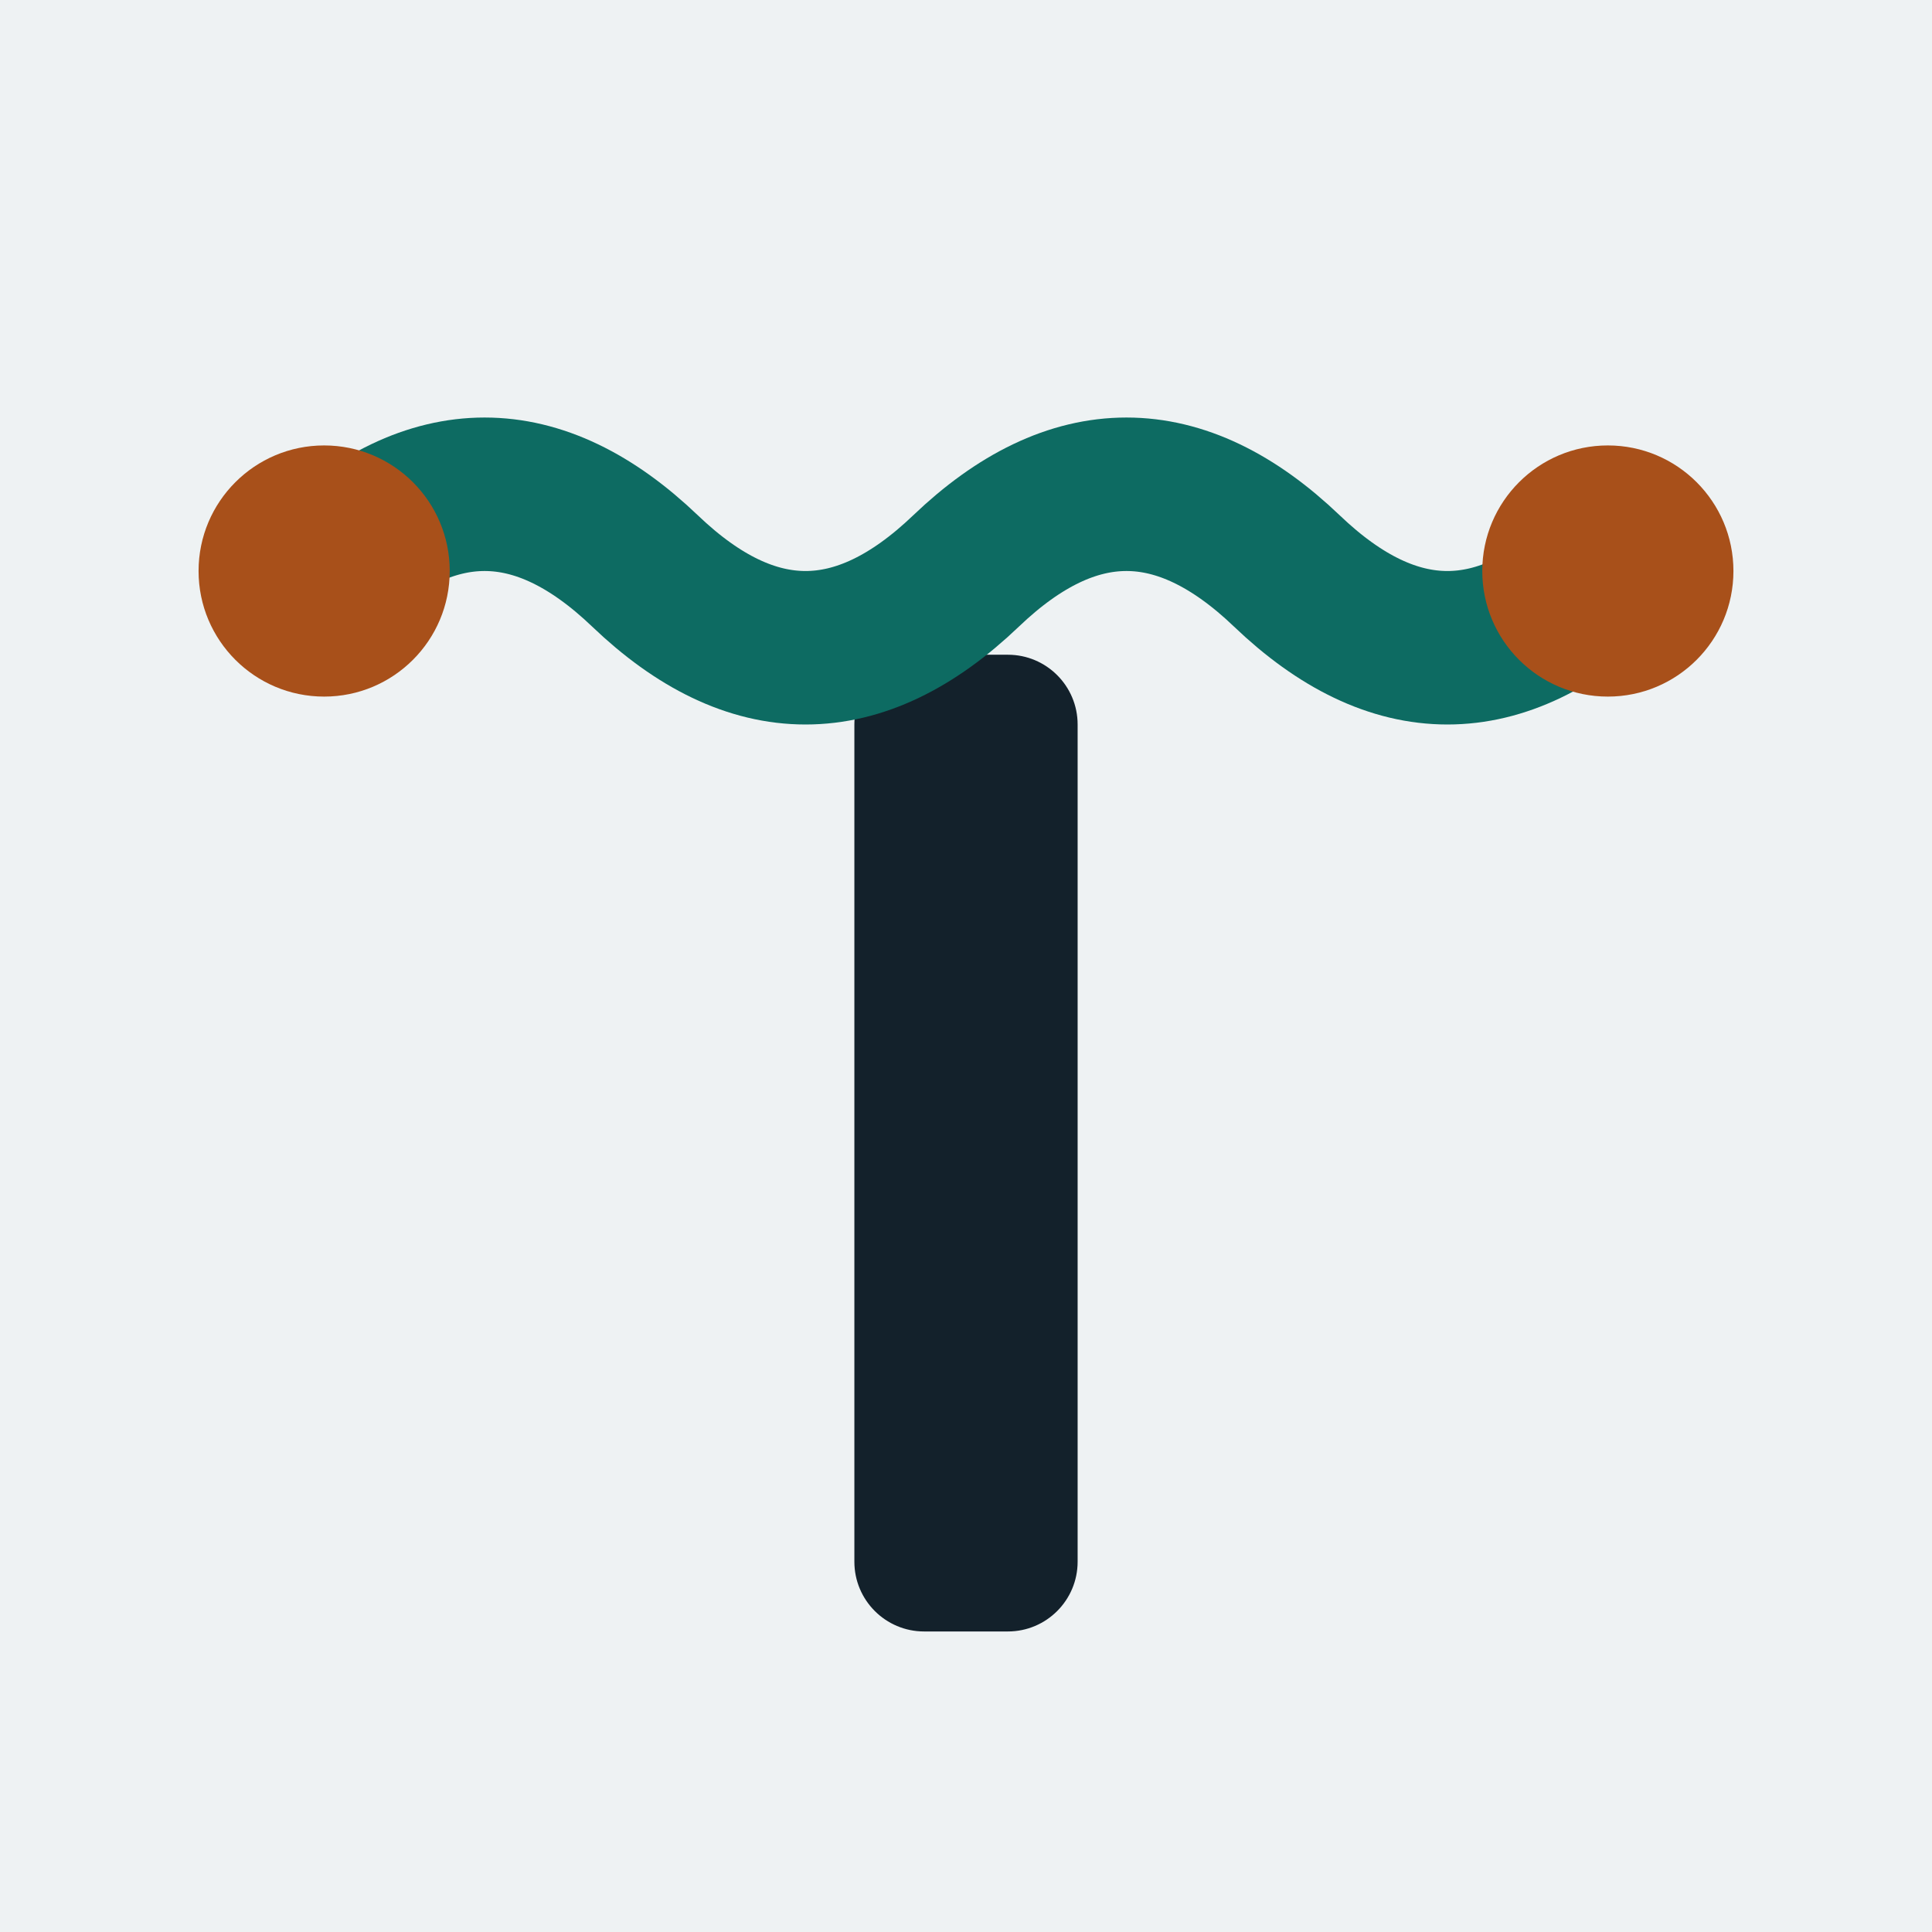
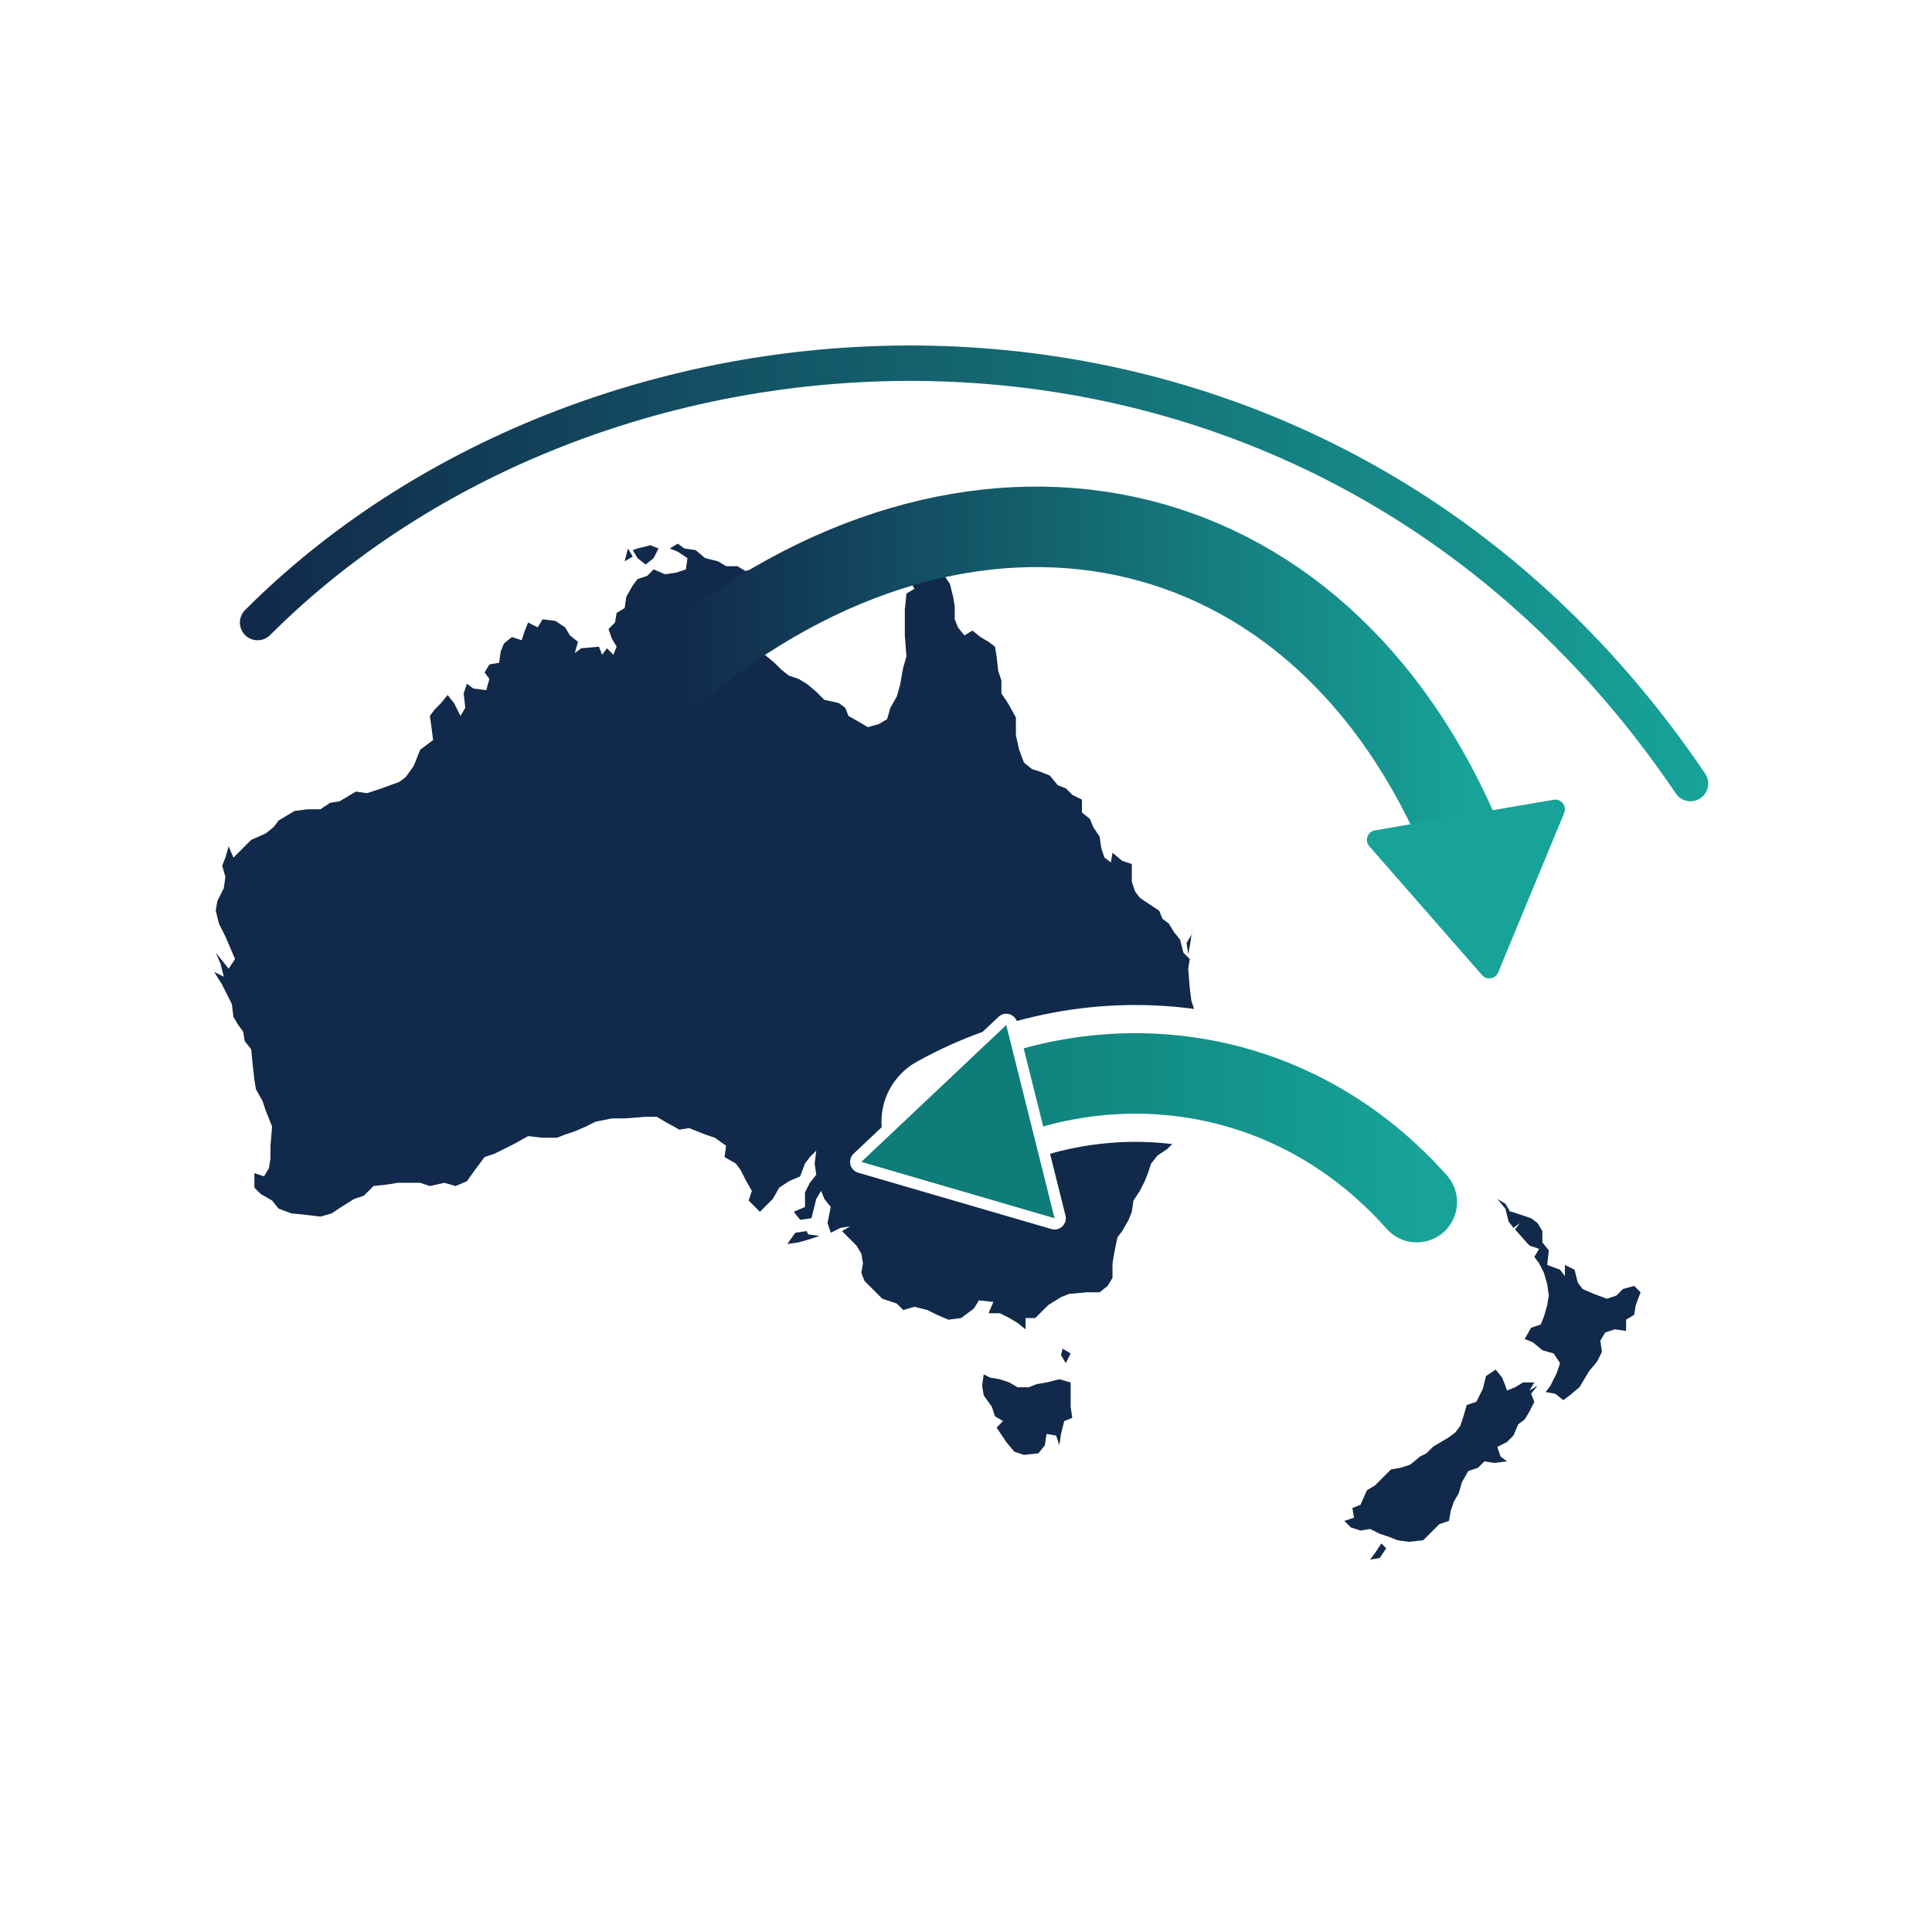
<svg xmlns="http://www.w3.org/2000/svg" viewBox="0 0 180 180">
-   <rect width="180" height="180" fill="#eef2f3" />
-   <g transform="translate(12 9) scale(1.3)">
-     <rect x="52" y="40" width="16" height="70" rx="5" fill="#13212b" />
-     <path d="M14 34 q11.5 -11 23 0 t23 0 t23 0 t23 0" fill="none" stroke="#0d6b62" stroke-width="11" stroke-linecap="round" />
-     <circle cx="14" cy="34" r="9" fill="#a8501a" />
-     <circle cx="106" cy="34" r="9" fill="#a8501a" />
+   <rect width="180" height="180" fill="#ffffff" />
+   <g transform="translate(18 28) scale(1.5)">
+     <defs>
+       <linearGradient id="g1" x1="0" y1="0" x2="1" y2="0">
+         <stop offset="0" stop-color="#11294a" />
+         <stop offset="1" stop-color="#17a398" />
+       </linearGradient>
+       <linearGradient id="g2" x1="1" y1="0" x2="0" y2="0">
+         <stop offset="0" stop-color="#17a398" />
+         <stop offset="1" stop-color="#0e7c78" />
+       </linearGradient>
+     </defs>
+     <path d="M4 20 C 26 -2, 70 -4, 93 30" fill="none" stroke="url(#g1)" stroke-width="2.2" stroke-linecap="round" />
+     <g transform="translate(0 13)" fill="#11294a">
+       <path d="M46.7,3.4L46.6,4.0L47.0,4.6L47.2,5.4L47.3,6.0L47.3,6.8L47.5,7.3L47.9,7.8L48.4,7.5L48.9,7.9L49.4,8.2L49.8,8.5L49.9,9.1L50.0,10.0L50.2,10.6L50.2,11.4L50.6,12.0L51.1,12.9L51.1,14.0L51.3,14.9L51.6,15.7L52.1,16.1L52.7,16.3L53.2,16.5L53.7,17.1L54.2,17.3L54.6,17.7L55.2,18.0L55.2,18.8L55.7,19.2L55.9,19.7L56.3,20.3L56.4,21.0L56.6,21.6L57.0,21.9L57.1,21.3L57.7,21.8L58.3,22.0L58.3,23.1L58.5,23.7L58.8,24.1L59.4,24.5L60.0,24.9L60.2,25.4L60.6,25.7L60.9,26.2L61.3,26.7L61.5,27.5L61.9,27.9L61.8,28.5L61.9,29.7L62.0,30.5L62.2,31.1L62.5,31.9L62.6,32.7L62.4,33.3L62.2,34.1L62.1,34.8L61.7,36.0L61.7,36.9L61.6,37.5L61.3,38.1L61.0,38.6L60.9,39.3L60.5,39.7L59.9,40.1L59.5,40.6L59.3,41.2L59.1,41.7L58.8,42.3L58.4,42.9L58.3,43.6L58.1,44.1L57.7,44.8L57.4,45.2L57.2,46.2L57.1,46.8L57.1,47.7L56.8,48.2L56.3,48.6L55.5,48.6L54.4,48.7L53.9,48.9L53.1,49.4L52.3,50.2L51.7,50.2L51.7,50.9L51.2,50.5L50.7,50.2L50.1,49.9L49.4,49.9L49.7,49.2L48.8,49.1L48.5,49.6L47.7,50.2L46.9,50.3L46.2,50.0L45.6,49.7L44.8,49.5L44.1,49.7L43.7,49.3L42.8,49.0L42.2,48.4L41.7,47.9L41.5,47.4L41.6,46.8L41.5,46.2L41.2,45.7L40.7,45.2L40.3,44.8L40.8,44.5L40.2,44.6L39.6,44.9L39.4,44.3L39.6,43.3L39.2,42.8L39.0,42.3L38.7,42.8L38.4,44.0L37.7,44.1L37.3,43.6L38.0,43.3L38.0,42.4L38.3,41.8L38.7,41.3L38.6,40.6L38.7,39.8L38.3,40.2L38.0,40.6L37.7,41.4L37.0,41.7L36.4,42.1L36.0,42.8L35.6,43.2L35.2,43.6L34.9,43.3L34.5,42.9L34.7,42.3L34.3,41.6L34.0,41.0L33.7,40.6L33.0,40.2L33.1,39.5L32.4,39.0L31.8,38.8L30.8,38.4L30.2,38.5L29.3,38.0L28.8,37.7L28.1,37.7L26.8,37.8L26.0,37.8L25.0,38.0L24.4,38.3L23.7,38.6L23.1,38.8L22.6,39.0L21.7,39.0L20.8,38.9L19.9,39.4L18.7,40.0L18.1,40.2L17.5,41.0L17.0,41.7L16.3,42.0L15.6,41.8L14.7,42.0L14.1,41.8L12.7,41.8L12.1,41.9L11.2,42.0L10.6,42.6L10.0,42.8L9.2,43.3L8.6,43.7L7.9,43.9L7.1,43.8L6.1,43.7L5.3,43.4L4.9,42.9L4.2,42.5L3.8,42.1L3.8,41.2L4.4,41.4L4.7,40.9L4.8,40.3L4.8,39.5L4.9,38.3L4.5,37.3L4.3,36.7L3.9,36.0L3.8,35.4L3.7,34.5L3.6,33.5L3.2,33.0L3.1,32.4L2.8,32.0L2.5,31.5L2.4,30.7L1.8,29.5L1.3,28.7L1.9,29.0L1.7,28.2L1.4,27.5L1.8,28.0L2.2,28.5L2.6,27.9L2.3,27.2L2.0,26.5L1.6,25.7L1.4,24.9L1.5,24.3L1.9,23.5L2.0,22.8L1.8,22.1L2.0,21.6L2.2,20.9L2.5,21.6L3.2,20.9L3.6,20.5L4.5,20.1L5.0,19.7L5.3,19.3L6.3,18.7L7.1,18.6L7.9,18.6L8.5,18.2L9.1,18.1L10.1,17.5L10.8,17.6L11.7,17.3L12.8,16.9L13.2,16.6L13.7,15.9L13.9,15.4L14.1,14.9L14.9,14.3L14.8,13.5L14.7,12.8L15.0,12.4L15.4,12.0L15.8,11.5L16.2,12.0L16.6,12.8L16.9,12.3L16.8,11.4L17.0,10.8L17.4,11.1L18.2,11.2L18.4,10.5L18.1,10.1L18.4,9.6L19.0,9.5L19.1,8.8L19.3,8.3L19.8,7.9L20.4,8.1L20.6,7.5L20.8,7.0L21.4,7.3L21.7,6.8L22.5,6.9L23.1,7.3L23.4,7.8L23.9,8.2L23.7,8.9L24.1,8.6L25.2,8.5L25.4,9.0L25.7,8.6L26.1,9.0L26.3,8.5L26.0,8.0L25.8,7.4L26.2,7.0L26.3,6.4L26.8,6.1L26.9,5.4L27.3,4.7L27.6,4.3L28.2,4.1L28.6,3.7L29.3,4.0L30.0,3.9L30.6,3.7L30.7,3.0L30.1,2.6L29.6,2.4L30.1,2.1L30.5,2.4L31.2,2.5L31.8,3.0L32.6,3.2L33.1,3.5L33.8,3.5L34.3,3.8L35.1,3.6L35.6,3.2L35.3,3.8L35.8,4.1L36.2,3.7L36.6,3.4L36.9,3.9L36.6,4.9L36.5,5.6L35.7,5.8L35.8,6.7L35.6,7.3L35.1,8.0L34.9,8.6L35.5,9.0L36.1,9.5L36.5,9.9L37.0,10.3L37.6,10.5L38.1,10.8L38.7,11.3L39.2,11.8L40.1,12.0L40.5,12.3L40.7,12.8L41.4,13.2L41.9,13.5L42.6,13.3L43.1,13.0L43.3,12.3L43.7,11.6L43.9,10.9L44.1,9.8L44.3,9.1L44.2,7.8L44.2,7.0L44.2,6.2L44.3,5.2L44.8,4.9L44.5,4.4L44.6,3.6L45.0,2.9L45.1,2.2L45.4,1.5L46.0,1.8L46.2,2.5L46.2,3.2ZM61.8,27.6L61.7,26.9L62.0,26.4L62.1,25.8L61.9,27.1ZM36.9,6.7L37.0,7.3L36.3,7.4L36.4,6.8L36.8,6.4ZM27.3,2.9L26.8,3.2L27.0,2.4L27.3,2.9ZM27.6,2.4L28.4,2.2L28.9,2.4L28.6,3.0L28.1,3.4L27.6,3.0L27.3,2.5ZM38.2,45.0L38.9,45.1L38.3,45.3L37.6,45.5L36.9,45.6L37.4,44.9L38.1,44.8ZM49.5,53.9L50.1,54.0L50.7,54.2L51.2,54.5L51.9,54.5L52.4,54.3L53.0,54.2L53.8,54.0L54.5,54.2L54.5,54.9L54.5,55.7L54.6,56.4L54.1,56.6L53.9,57.4L53.8,58.1L53.6,57.5L53.0,57.4L52.9,58.1L52.5,58.6L51.6,58.7L51.0,58.5L50.5,57.9L49.9,57.0L50.3,56.6L49.8,56.3L49.6,55.7L49.1,55.0L49.0,54.4L49.1,53.7ZM54.0,52.1L54.5,52.4L54.2,53.0L53.9,52.5Z" />
+       <path d="M81.6,54.7L82.1,54.5L82.6,54.2L83.3,54.2L83.0,54.7L83.5,54.4L83.1,54.9L83.3,55.4L83.0,56.0L82.7,56.5L82.3,56.8L82.0,57.5L81.6,57.9L81.0,58.2L81.2,58.8L81.6,59.1L80.8,59.2L80.2,59.1L79.8,59.5L79.2,59.7L78.8,60.4L78.6,61.1L78.3,61.6L78.1,62.2L78.0,62.8L77.4,63.0L76.8,63.6L76.4,64.0L75.5,64.1L74.8,64.0L74.3,63.8L73.7,63.6L73.1,63.3L72.5,63.4L71.9,63.2L71.5,62.8L72.1,62.6L72.0,62.0L72.5,61.8L72.9,60.9L73.4,60.6L73.9,60.1L74.4,59.6L75.0,59.5L75.6,59.3L76.2,58.8L76.6,58.6L77.0,58.2L77.5,57.9L78.0,57.6L78.4,57.3L78.7,56.9L78.9,56.3L79.1,55.6L79.7,55.4L80.1,54.6L80.3,53.8L80.9,53.4L81.3,53.9L81.5,54.4ZM74.1,64.5L73.7,65.1L73.1,65.2L73.4,64.8L73.8,64.2ZM81.9,43.6L82.5,43.8L83.1,44.0L83.5,44.3L83.8,44.8L83.8,45.5L84.2,46.0L84.1,46.9L84.9,47.2L85.2,47.6L85.2,46.9L85.8,47.2L86.0,48.0L86.3,48.4L87.0,48.7L87.8,49.0L88.4,48.8L88.8,48.4L89.5,48.2L89.9,48.6L89.6,49.4L89.5,50.0L89.0,50.3L89.0,51.0L88.3,50.9L87.7,51.1L87.4,51.6L87.5,52.3L87.2,52.9L86.7,53.5L86.4,54.0L86.1,54.5L85.5,55.0L85.1,55.3L84.6,54.9L84.0,54.8L84.3,54.4L84.7,53.6L84.9,53.0L84.5,52.4L83.8,52.2L83.2,51.7L82.7,51.5L83.1,50.8L83.7,50.6L83.9,50.1L84.1,49.4L84.2,48.8L84.1,48.1L83.9,47.4L83.6,46.8L83.3,46.4L83.6,45.9L83.0,45.7L82.1,44.7L82.4,44.3L82.0,44.6L81.7,44.2L81.5,43.4L81.0,42.8L81.5,43.1L81.8,43.6Z" />
+     </g>
+     <path d="M30 23 C 48 8, 70 12, 79 34" fill="none" stroke="url(#g1)" stroke-width="5" stroke-linecap="round" />
+     <path d="M73.5 33.5 L 80.5 41.5 L 84.6 31.6 Z" fill="#17a398" stroke="#17a398" stroke-width="1.2" stroke-linejoin="round" />
+     <path d="M76 56 C 68 47, 56 46, 47 51" fill="none" stroke="#ffffff" stroke-width="8.5" stroke-linecap="round" />
+     <path d="M76 56 C 68 47, 56 46, 47 51" fill="none" stroke="url(#g2)" stroke-width="5" stroke-linecap="round" />
+     <path d="M50.5 45 L 41.5 53.5 L 53.5 57 Z" fill="#0e7c78" stroke="#ffffff" stroke-width="1.4" stroke-linejoin="round" />
+     <path d="M50.5 45 L 41.5 53.5 L 53.5 57 Z" fill="#0e7c78" />
  </g>
</svg>
